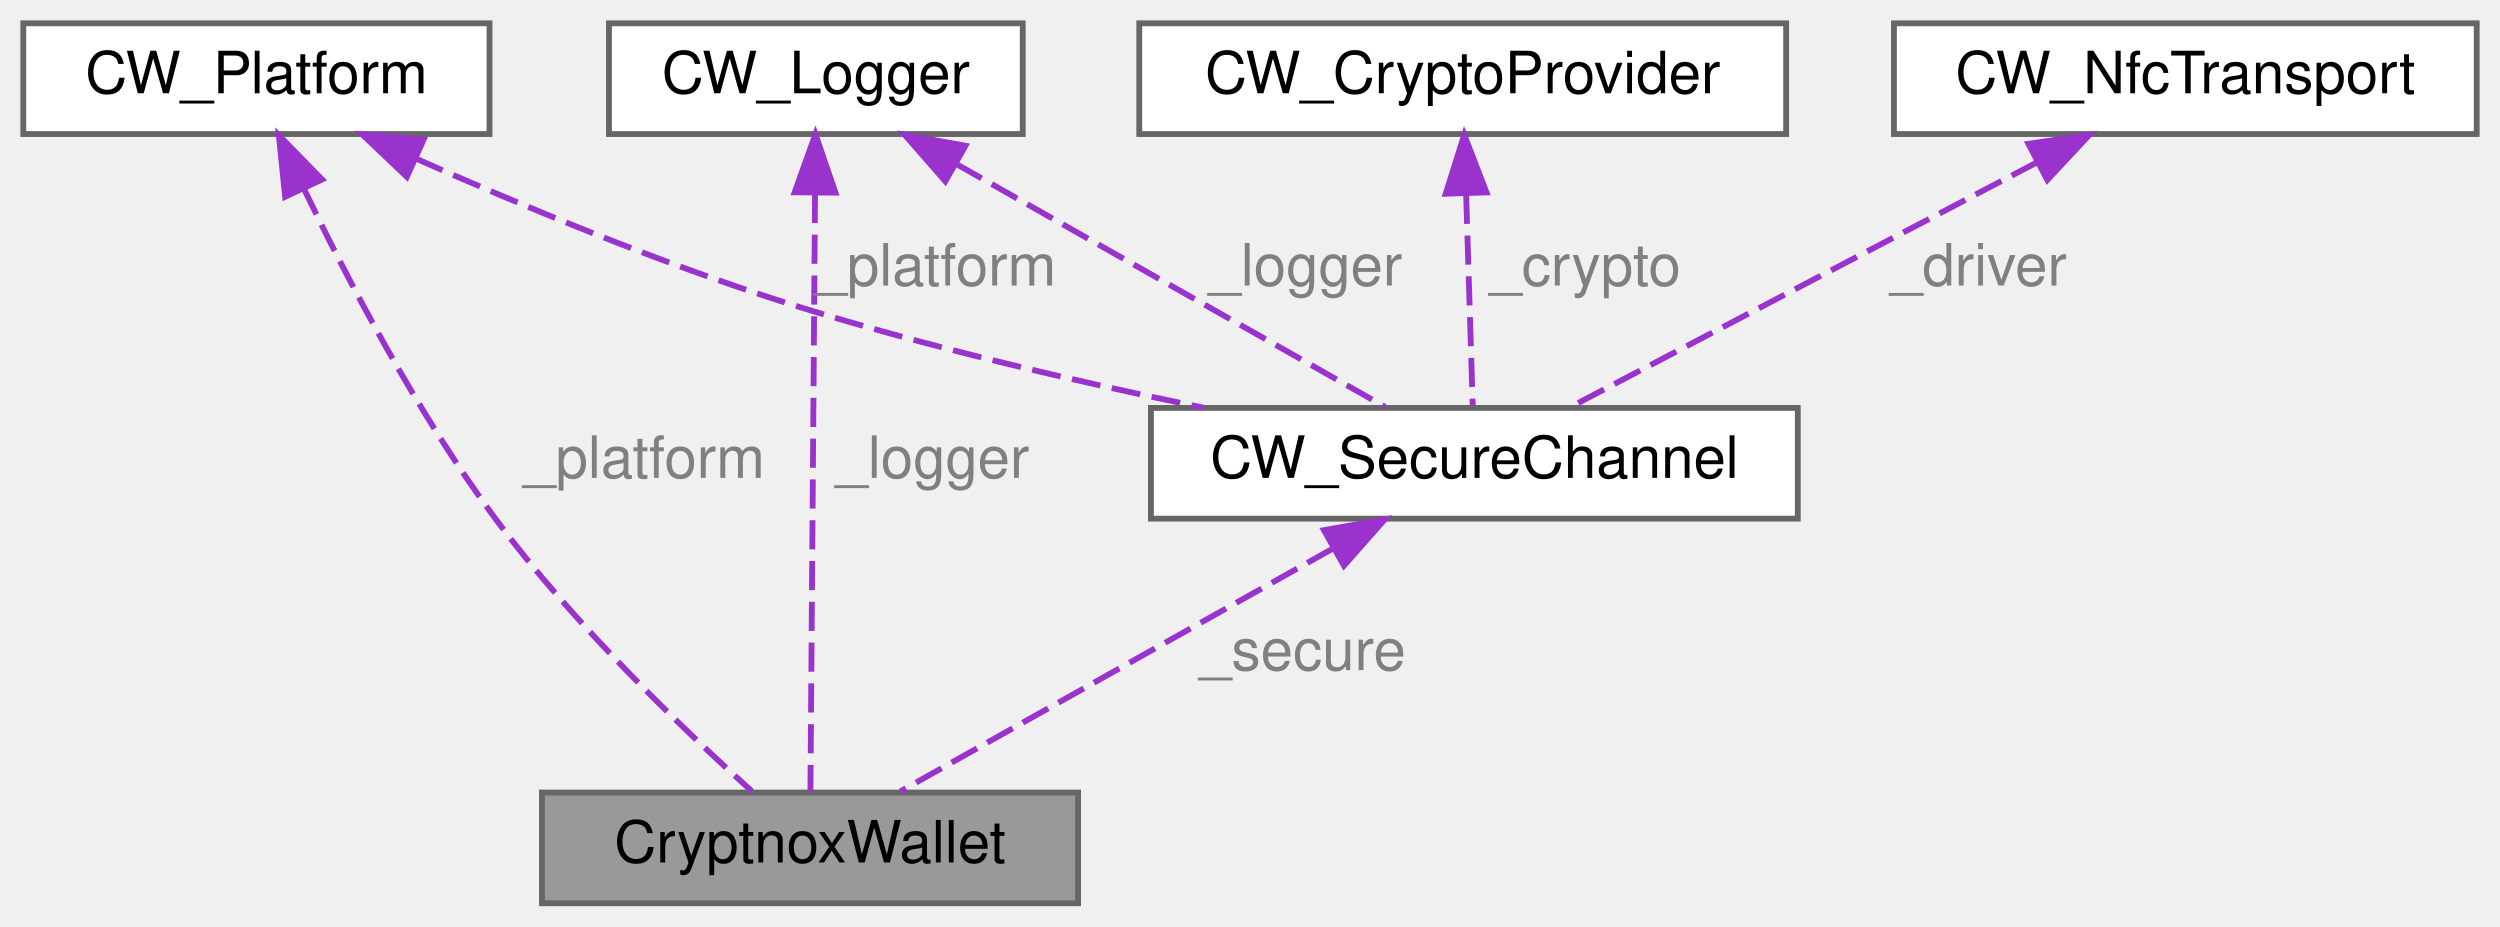
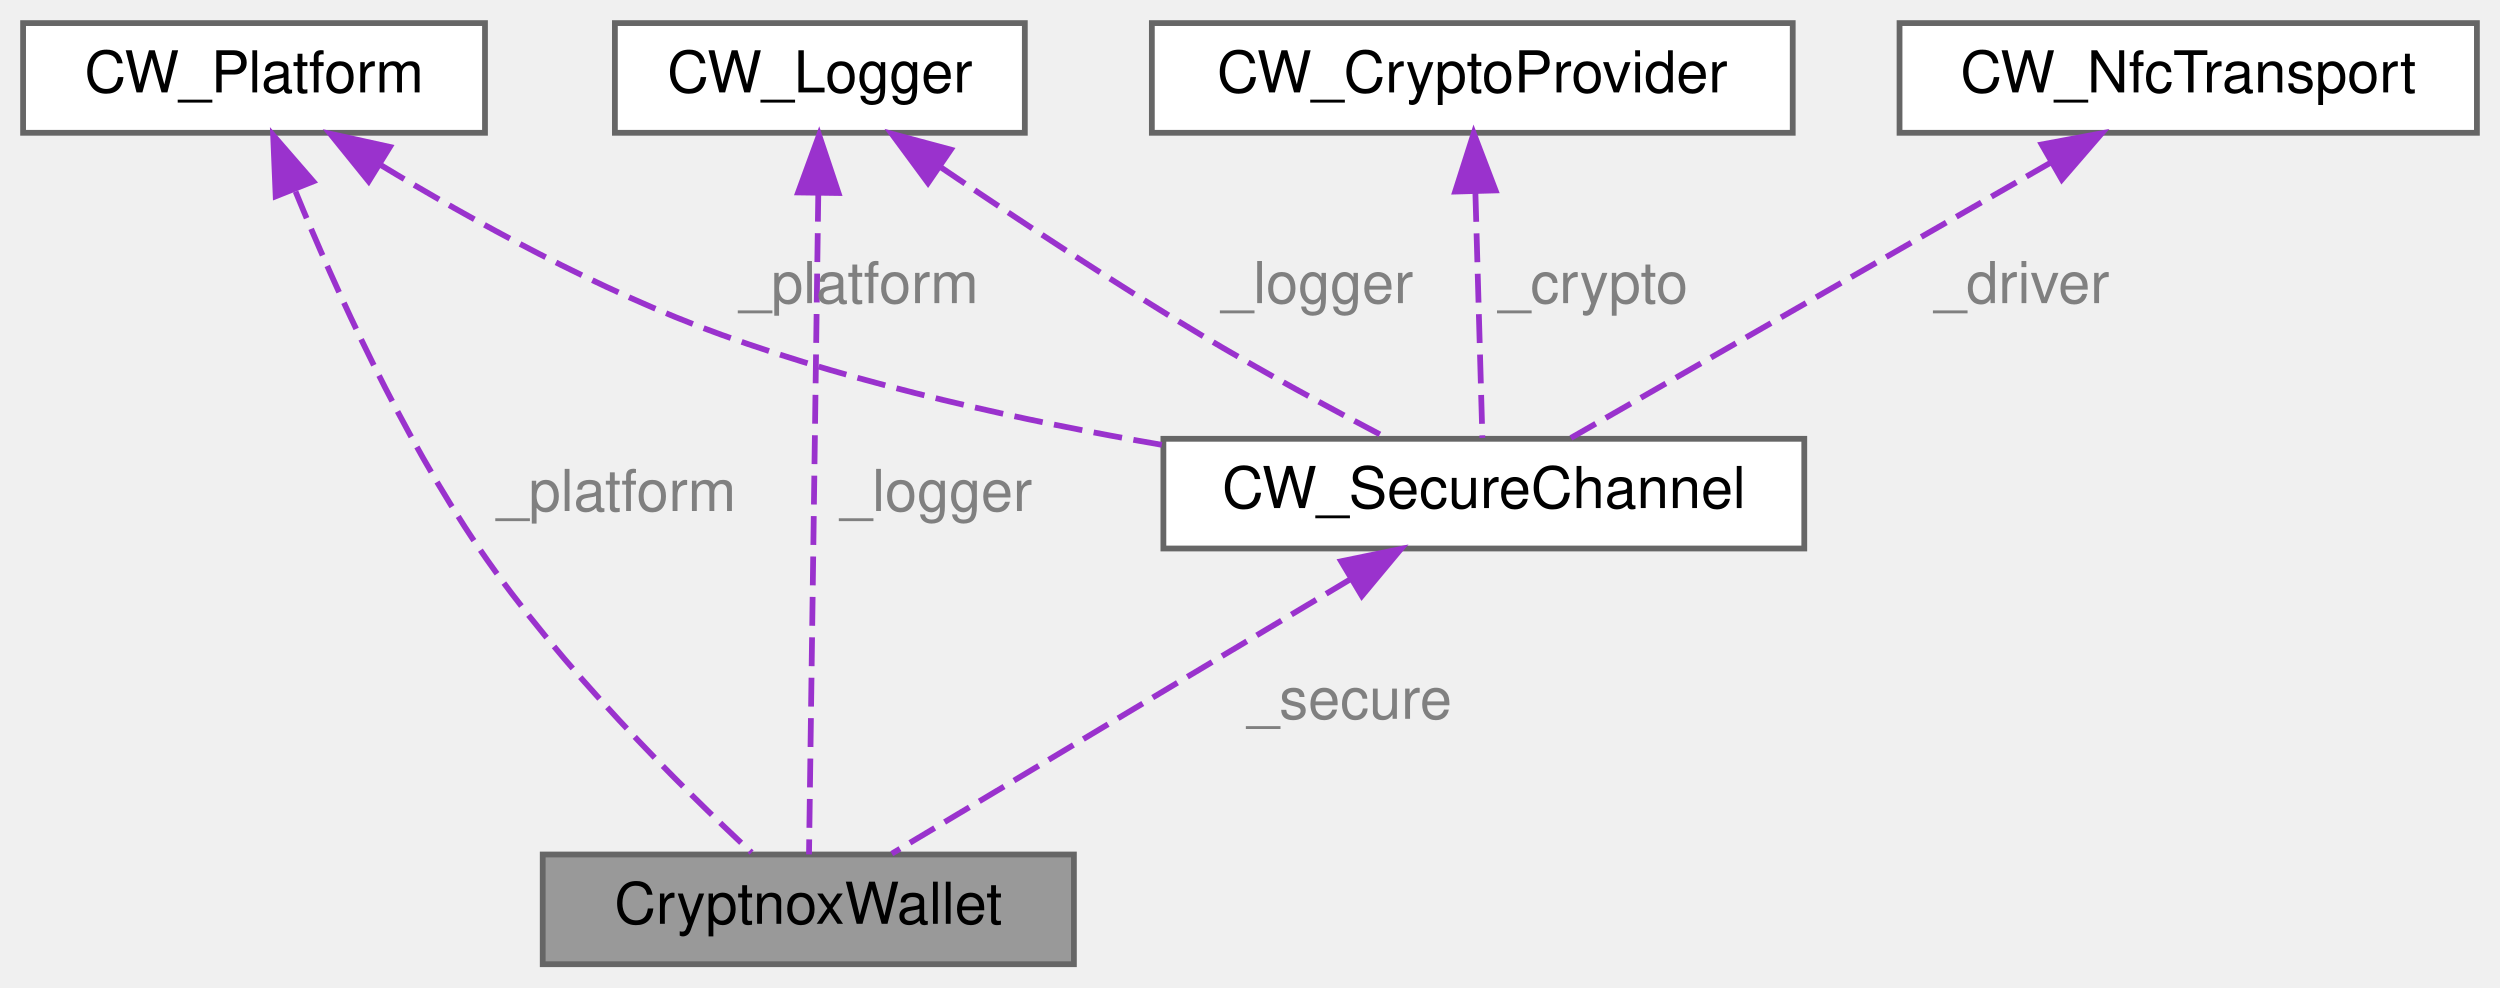
- <svg xmlns="http://www.w3.org/2000/svg" xmlns:xlink="http://www.w3.org/1999/xlink" width="429pt" height="159pt" viewBox="0.00 0.00 429.00 159.00">
-   <g id="graph0" class="graph" transform="scale(1 1) rotate(0) translate(4 155)">
+ <svg xmlns="http://www.w3.org/2000/svg" xmlns:xlink="http://www.w3.org/1999/xlink" width="433pt" height="171pt" viewBox="0.00 0.00 433.00 171.00">
+   <g id="graph0" class="graph" transform="scale(1 1) rotate(0) translate(4 167)">
    <g id="Node000001" class="node">
      <g id="a_Node000001">
        <a xlink:title="High-level interface for interacting with a Cryptnox Hardware Wallet over NFC.">
-           <polygon fill="#999999" stroke="#666666" points="181,-19 89,-19 89,0 181,0 181,-19" />
-           <text text-anchor="middle" x="135" y="-7" font-family="Helvetica,sans-Serif" font-size="10.00">CryptnoxWallet</text>
+           <polygon fill="#999999" stroke="#666666" points="182,-19 90,-19 90,0 182,0 182,-19" />
+           <text text-anchor="middle" x="136" y="-7" font-family="Helvetica,sans-Serif" font-size="10.00">CryptnoxWallet</text>
        </a>
      </g>
    </g>
    <g id="Node000002" class="node">
      <g id="a_Node000002">
        <a xlink:href="classCW__Logger.html" target="_top" xlink:title="Abstract interface for serial/debug output.">
-           <polygon fill="white" stroke="#666666" points="171.5,-151 100.5,-151 100.5,-132 171.5,-132 171.5,-151" />
-           <text text-anchor="middle" x="136" y="-139" font-family="Helvetica,sans-Serif" font-size="10.00">CW_Logger</text>
+           <polygon fill="white" stroke="#666666" points="173.5,-163 102.5,-163 102.5,-144 173.5,-144 173.5,-163" />
+           <text text-anchor="middle" x="138" y="-151" font-family="Helvetica,sans-Serif" font-size="10.00">CW_Logger</text>
        </a>
      </g>
    </g>
    <g id="edge1_Node000001_Node000002" class="edge">
      <g id="a_edge1_Node000001_Node000002">
        <a xlink:title=" ">
-           <path fill="none" stroke="#9a32cd" stroke-dasharray="5,2" d="M135.86,-121.73C135.64,-93.22 135.23,-40.09 135.07,-19.23" />
-           <polygon fill="#9a32cd" stroke="#9a32cd" points="132.36,-122 135.93,-131.97 139.36,-121.94 132.36,-122" />
+           <path fill="none" stroke="#9a32cd" stroke-dasharray="5,2" d="M137.73,-133.61C137.29,-102.43 136.44,-41.43 136.12,-19.02" />
+           <polygon fill="#9a32cd" stroke="#9a32cd" points="134.23,-133.67 137.87,-143.62 141.23,-133.57 134.23,-133.67" />
        </a>
      </g>
-       <text text-anchor="middle" x="156" y="-73" font-family="Helvetica,sans-Serif" font-size="10.00" fill="grey"> _logger</text>
+       <text text-anchor="start" x="141.5" y="-78.5" font-family="Helvetica,sans-Serif" font-size="10.00" fill="grey">_logger</text>
    </g>
    <g id="Node000004" class="node">
      <g id="a_Node000004">
        <a xlink:href="classCW__SecureChannel.html" target="_top" xlink:title="Implements the Cryptnox secure channel protocol over NFC.">
-           <polygon fill="white" stroke="#666666" points="304.5,-85 193.5,-85 193.5,-66 304.5,-66 304.5,-85" />
-           <text text-anchor="middle" x="249" y="-73" font-family="Helvetica,sans-Serif" font-size="10.00">CW_SecureChannel</text>
+           <polygon fill="white" stroke="#666666" points="308.5,-91 197.5,-91 197.5,-72 308.5,-72 308.5,-91" />
+           <text text-anchor="middle" x="253" y="-79" font-family="Helvetica,sans-Serif" font-size="10.00">CW_SecureChannel</text>
        </a>
      </g>
    </g>
    <g id="edge5_Node000004_Node000002" class="edge">
      <g id="a_edge5_Node000004_Node000002">
        <a xlink:title=" ">
-           <path fill="none" stroke="#9a32cd" stroke-dasharray="5,2" d="M160.09,-126.86C182.33,-114.26 214.71,-95.92 233.64,-85.2" />
-           <polygon fill="#9a32cd" stroke="#9a32cd" points="158.22,-123.89 151.24,-131.87 161.67,-129.99 158.22,-123.89" />
+           <path fill="none" stroke="#9a32cd" stroke-dasharray="5,2" d="M159,-137.99C171.82,-129.3 188.65,-118.19 204,-109 214.46,-102.74 226.49,-96.23 236.02,-91.22" />
+           <polygon fill="#9a32cd" stroke="#9a32cd" points="156.73,-135.3 150.44,-143.83 160.68,-141.08 156.73,-135.3" />
        </a>
      </g>
-       <text text-anchor="middle" x="220" y="-106" font-family="Helvetica,sans-Serif" font-size="10.00" fill="grey"> _logger</text>
+       <text text-anchor="start" x="207.5" y="-114.5" font-family="Helvetica,sans-Serif" font-size="10.00" fill="grey">_logger</text>
    </g>
    <g id="Node000003" class="node">
      <g id="a_Node000003">
        <a xlink:href="classCW__Platform.html" target="_top" xlink:title="Abstract interface for platform-specific operations used by the SDK.">
-           <polygon fill="white" stroke="#666666" points="80,-151 0,-151 0,-132 80,-132 80,-151" />
-           <text text-anchor="middle" x="40" y="-139" font-family="Helvetica,sans-Serif" font-size="10.00">CW_Platform</text>
+           <polygon fill="white" stroke="#666666" points="80,-163 0,-163 0,-144 80,-144 80,-163" />
+           <text text-anchor="middle" x="40" y="-151" font-family="Helvetica,sans-Serif" font-size="10.00">CW_Platform</text>
        </a>
      </g>
    </g>
    <g id="edge2_Node000001_Node000003" class="edge">
      <g id="a_edge2_Node000001_Node000003">
        <a xlink:title=" ">
-           <path fill="none" stroke="#9a32cd" stroke-dasharray="5,2" d="M48.1,-122.71C55.6,-107.09 67.59,-84.1 81,-66 94.44,-47.85 113.5,-29.62 125.01,-19.23" />
-           <polygon fill="#9a32cd" stroke="#9a32cd" points="44.93,-121.24 43.85,-131.79 51.27,-124.21 44.93,-121.24" />
+           <path fill="none" stroke="#9a32cd" stroke-dasharray="5,2" d="M47.19,-133.82C54.1,-116.94 65.49,-91.78 79,-72 93.12,-51.32 114,-30.67 126.18,-19.34" />
+           <polygon fill="#9a32cd" stroke="#9a32cd" points="43.75,-133 43.31,-143.58 50.25,-135.58 43.75,-133" />
        </a>
      </g>
-       <text text-anchor="middle" x="106.5" y="-73" font-family="Helvetica,sans-Serif" font-size="10.00" fill="grey"> _platform</text>
+       <text text-anchor="start" x="82" y="-78.5" font-family="Helvetica,sans-Serif" font-size="10.00" fill="grey">_platform</text>
    </g>
    <g id="edge7_Node000004_Node000003" class="edge">
      <g id="a_edge7_Node000004_Node000003">
        <a xlink:title=" ">
-           <path fill="none" stroke="#9a32cd" stroke-dasharray="5,2" d="M67.36,-127.79C85.2,-119.87 109.14,-109.9 131,-103 154.23,-95.67 180.63,-89.54 202.57,-85.03" />
-           <polygon fill="#9a32cd" stroke="#9a32cd" points="65.81,-124.65 58.14,-131.95 68.69,-131.03 65.81,-124.65" />
+           <path fill="none" stroke="#9a32cd" stroke-dasharray="5,2" d="M61.72,-138.55C77.58,-128.94 99.91,-116.59 121,-109 145.41,-100.21 173.47,-94.06 197.42,-89.92" />
+           <polygon fill="#9a32cd" stroke="#9a32cd" points="59.85,-135.59 53.19,-143.83 63.53,-141.55 59.85,-135.59" />
        </a>
      </g>
-       <text text-anchor="middle" x="156.5" y="-106" font-family="Helvetica,sans-Serif" font-size="10.00" fill="grey"> _platform</text>
+       <text text-anchor="start" x="124" y="-114.5" font-family="Helvetica,sans-Serif" font-size="10.00" fill="grey">_platform</text>
    </g>
    <g id="edge3_Node000001_Node000004" class="edge">
      <g id="a_edge3_Node000001_Node000004">
        <a xlink:title=" ">
-           <path fill="none" stroke="#9a32cd" stroke-dasharray="5,2" d="M224.7,-60.86C202.26,-48.26 169.59,-29.92 150.5,-19.2" />
-           <polygon fill="#9a32cd" stroke="#9a32cd" points="223.19,-64.03 233.63,-65.87 226.62,-57.92 223.19,-64.03" />
+           <path fill="none" stroke="#9a32cd" stroke-dasharray="5,2" d="M229.97,-66.72C206.36,-52.59 170.35,-31.05 150.46,-19.15" />
+           <polygon fill="#9a32cd" stroke="#9a32cd" points="228.28,-69.79 238.65,-71.92 231.87,-63.78 228.28,-69.79" />
        </a>
      </g>
-       <text text-anchor="middle" x="219.5" y="-40" font-family="Helvetica,sans-Serif" font-size="10.00" fill="grey"> _secure</text>
+       <text text-anchor="start" x="212" y="-42.5" font-family="Helvetica,sans-Serif" font-size="10.00" fill="grey">_secure</text>
    </g>
    <g id="Node000005" class="node">
      <g id="a_Node000005">
        <a xlink:href="classCW__NfcTransport.html" target="_top" xlink:title="Abstract interface for NFC transport operations.">
-           <polygon fill="white" stroke="#666666" points="421,-151 321,-151 321,-132 421,-132 421,-151" />
-           <text text-anchor="middle" x="371" y="-139" font-family="Helvetica,sans-Serif" font-size="10.00">CW_NfcTransport</text>
+           <polygon fill="white" stroke="#666666" points="425,-163 325,-163 325,-144 425,-144 425,-163" />
+           <text text-anchor="middle" x="375" y="-151" font-family="Helvetica,sans-Serif" font-size="10.00">CW_NfcTransport</text>
        </a>
      </g>
    </g>
    <g id="edge4_Node000004_Node000005" class="edge">
      <g id="a_edge4_Node000004_Node000005">
        <a xlink:title=" ">
-           <path fill="none" stroke="#9a32cd" stroke-dasharray="5,2" d="M345.64,-127.19C321.6,-114.59 286.2,-96.01 265.58,-85.2" />
-           <polygon fill="#9a32cd" stroke="#9a32cd" points="344.07,-130.32 354.55,-131.87 347.32,-124.12 344.07,-130.32" />
+           <path fill="none" stroke="#9a32cd" stroke-dasharray="5,2" d="M351.31,-138.91C326.69,-124.78 288.91,-103.1 268.08,-91.15" />
+           <polygon fill="#9a32cd" stroke="#9a32cd" points="349.62,-141.98 360.04,-143.92 353.11,-135.9 349.62,-141.98" />
        </a>
      </g>
-       <text text-anchor="middle" x="335.5" y="-106" font-family="Helvetica,sans-Serif" font-size="10.00" fill="grey"> _driver</text>
+       <text text-anchor="start" x="331" y="-114.5" font-family="Helvetica,sans-Serif" font-size="10.00" fill="grey">_driver</text>
    </g>
    <g id="Node000006" class="node">
      <g id="a_Node000006">
        <a xlink:href="classCW__CryptoProvider.html" target="_top" xlink:title="Abstract interface for cryptographic operations used by CW_SecureChannel.">
-           <polygon fill="white" stroke="#666666" points="302.5,-151 191.5,-151 191.5,-132 302.5,-132 302.5,-151" />
-           <text text-anchor="middle" x="247" y="-139" font-family="Helvetica,sans-Serif" font-size="10.00">CW_CryptoProvider</text>
+           <polygon fill="white" stroke="#666666" points="306.5,-163 195.5,-163 195.5,-144 306.5,-144 306.5,-163" />
+           <text text-anchor="middle" x="251" y="-151" font-family="Helvetica,sans-Serif" font-size="10.00">CW_CryptoProvider</text>
        </a>
      </g>
    </g>
    <g id="edge6_Node000004_Node000006" class="edge">
      <g id="a_edge6_Node000004_Node000006">
        <a xlink:title=" ">
-           <path fill="none" stroke="#9a32cd" stroke-dasharray="5,2" d="M247.59,-121.58C247.96,-109.63 248.43,-94.72 248.72,-85.41" />
-           <polygon fill="#9a32cd" stroke="#9a32cd" points="244.08,-121.76 247.27,-131.87 251.08,-121.98 244.08,-121.76" />
+           <path fill="none" stroke="#9a32cd" stroke-dasharray="5,2" d="M251.54,-133.58C251.94,-119.76 252.45,-101.68 252.75,-91.15" />
+           <polygon fill="#9a32cd" stroke="#9a32cd" points="248.03,-133.82 251.25,-143.92 255.03,-134.02 248.03,-133.82" />
        </a>
      </g>
-       <text text-anchor="middle" x="268" y="-106" font-family="Helvetica,sans-Serif" font-size="10.00" fill="grey"> _crypto</text>
+       <text text-anchor="start" x="255.5" y="-114.5" font-family="Helvetica,sans-Serif" font-size="10.00" fill="grey">_crypto</text>
    </g>
  </g>
</svg>
